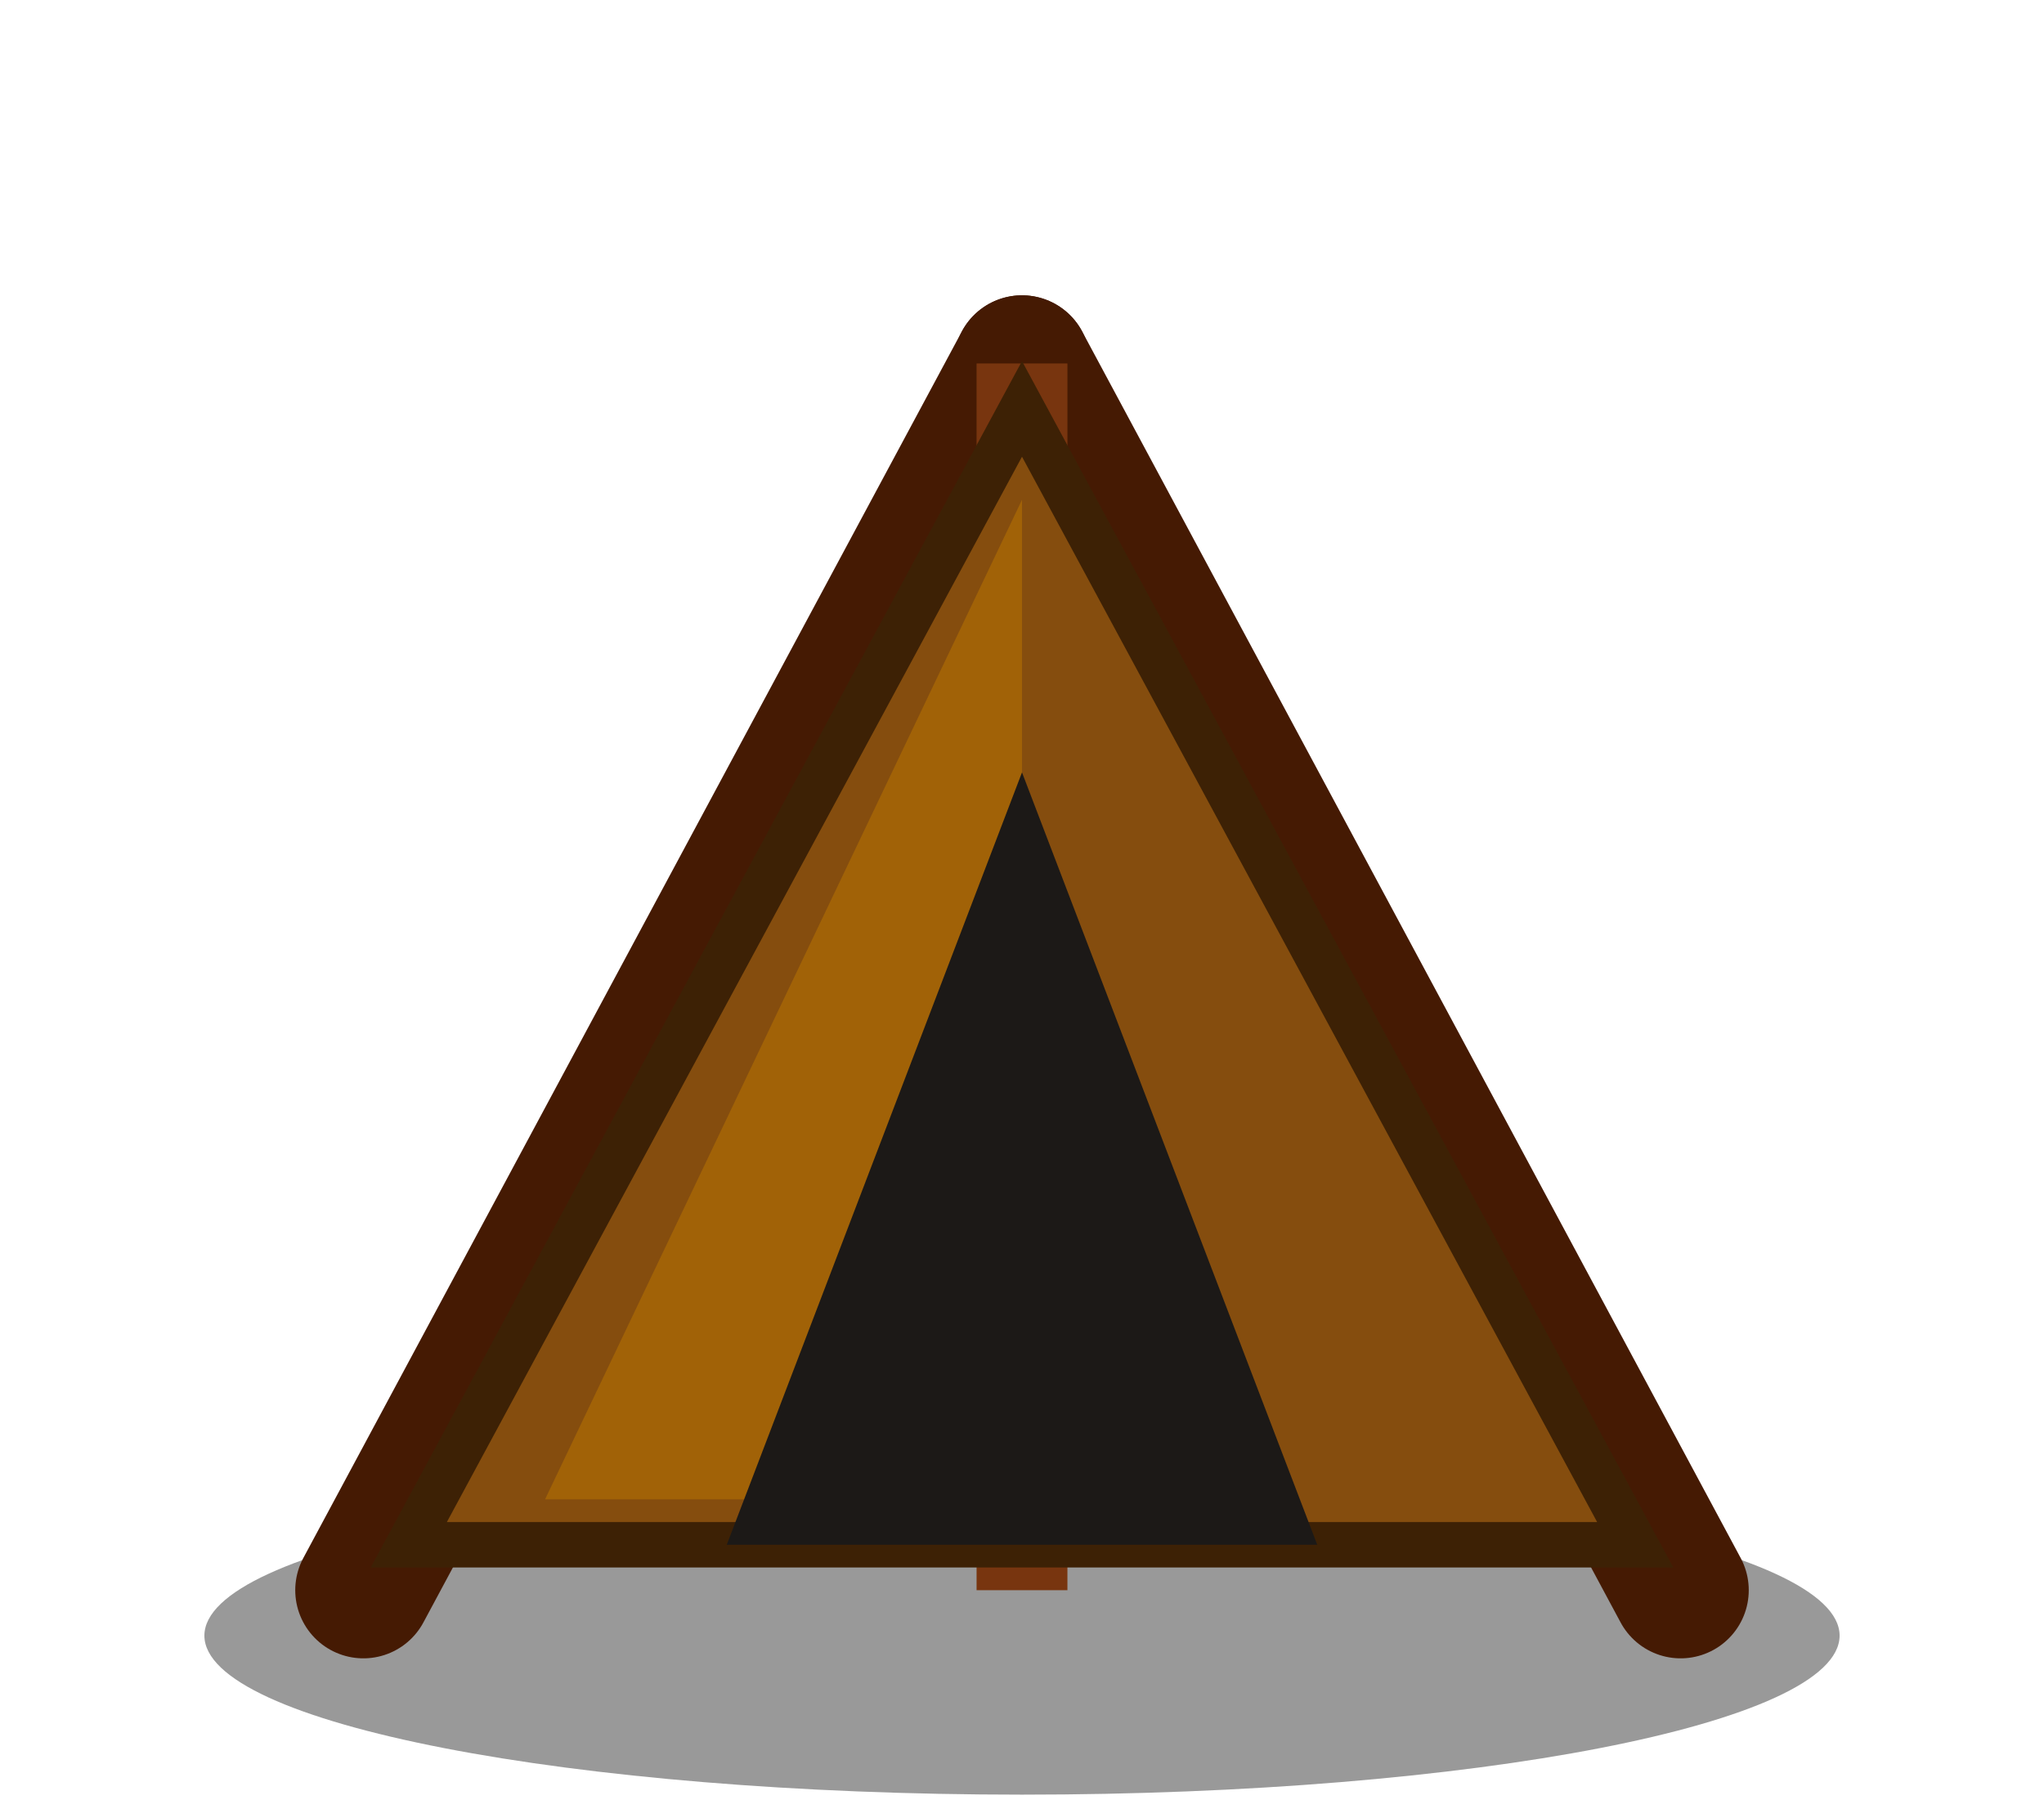
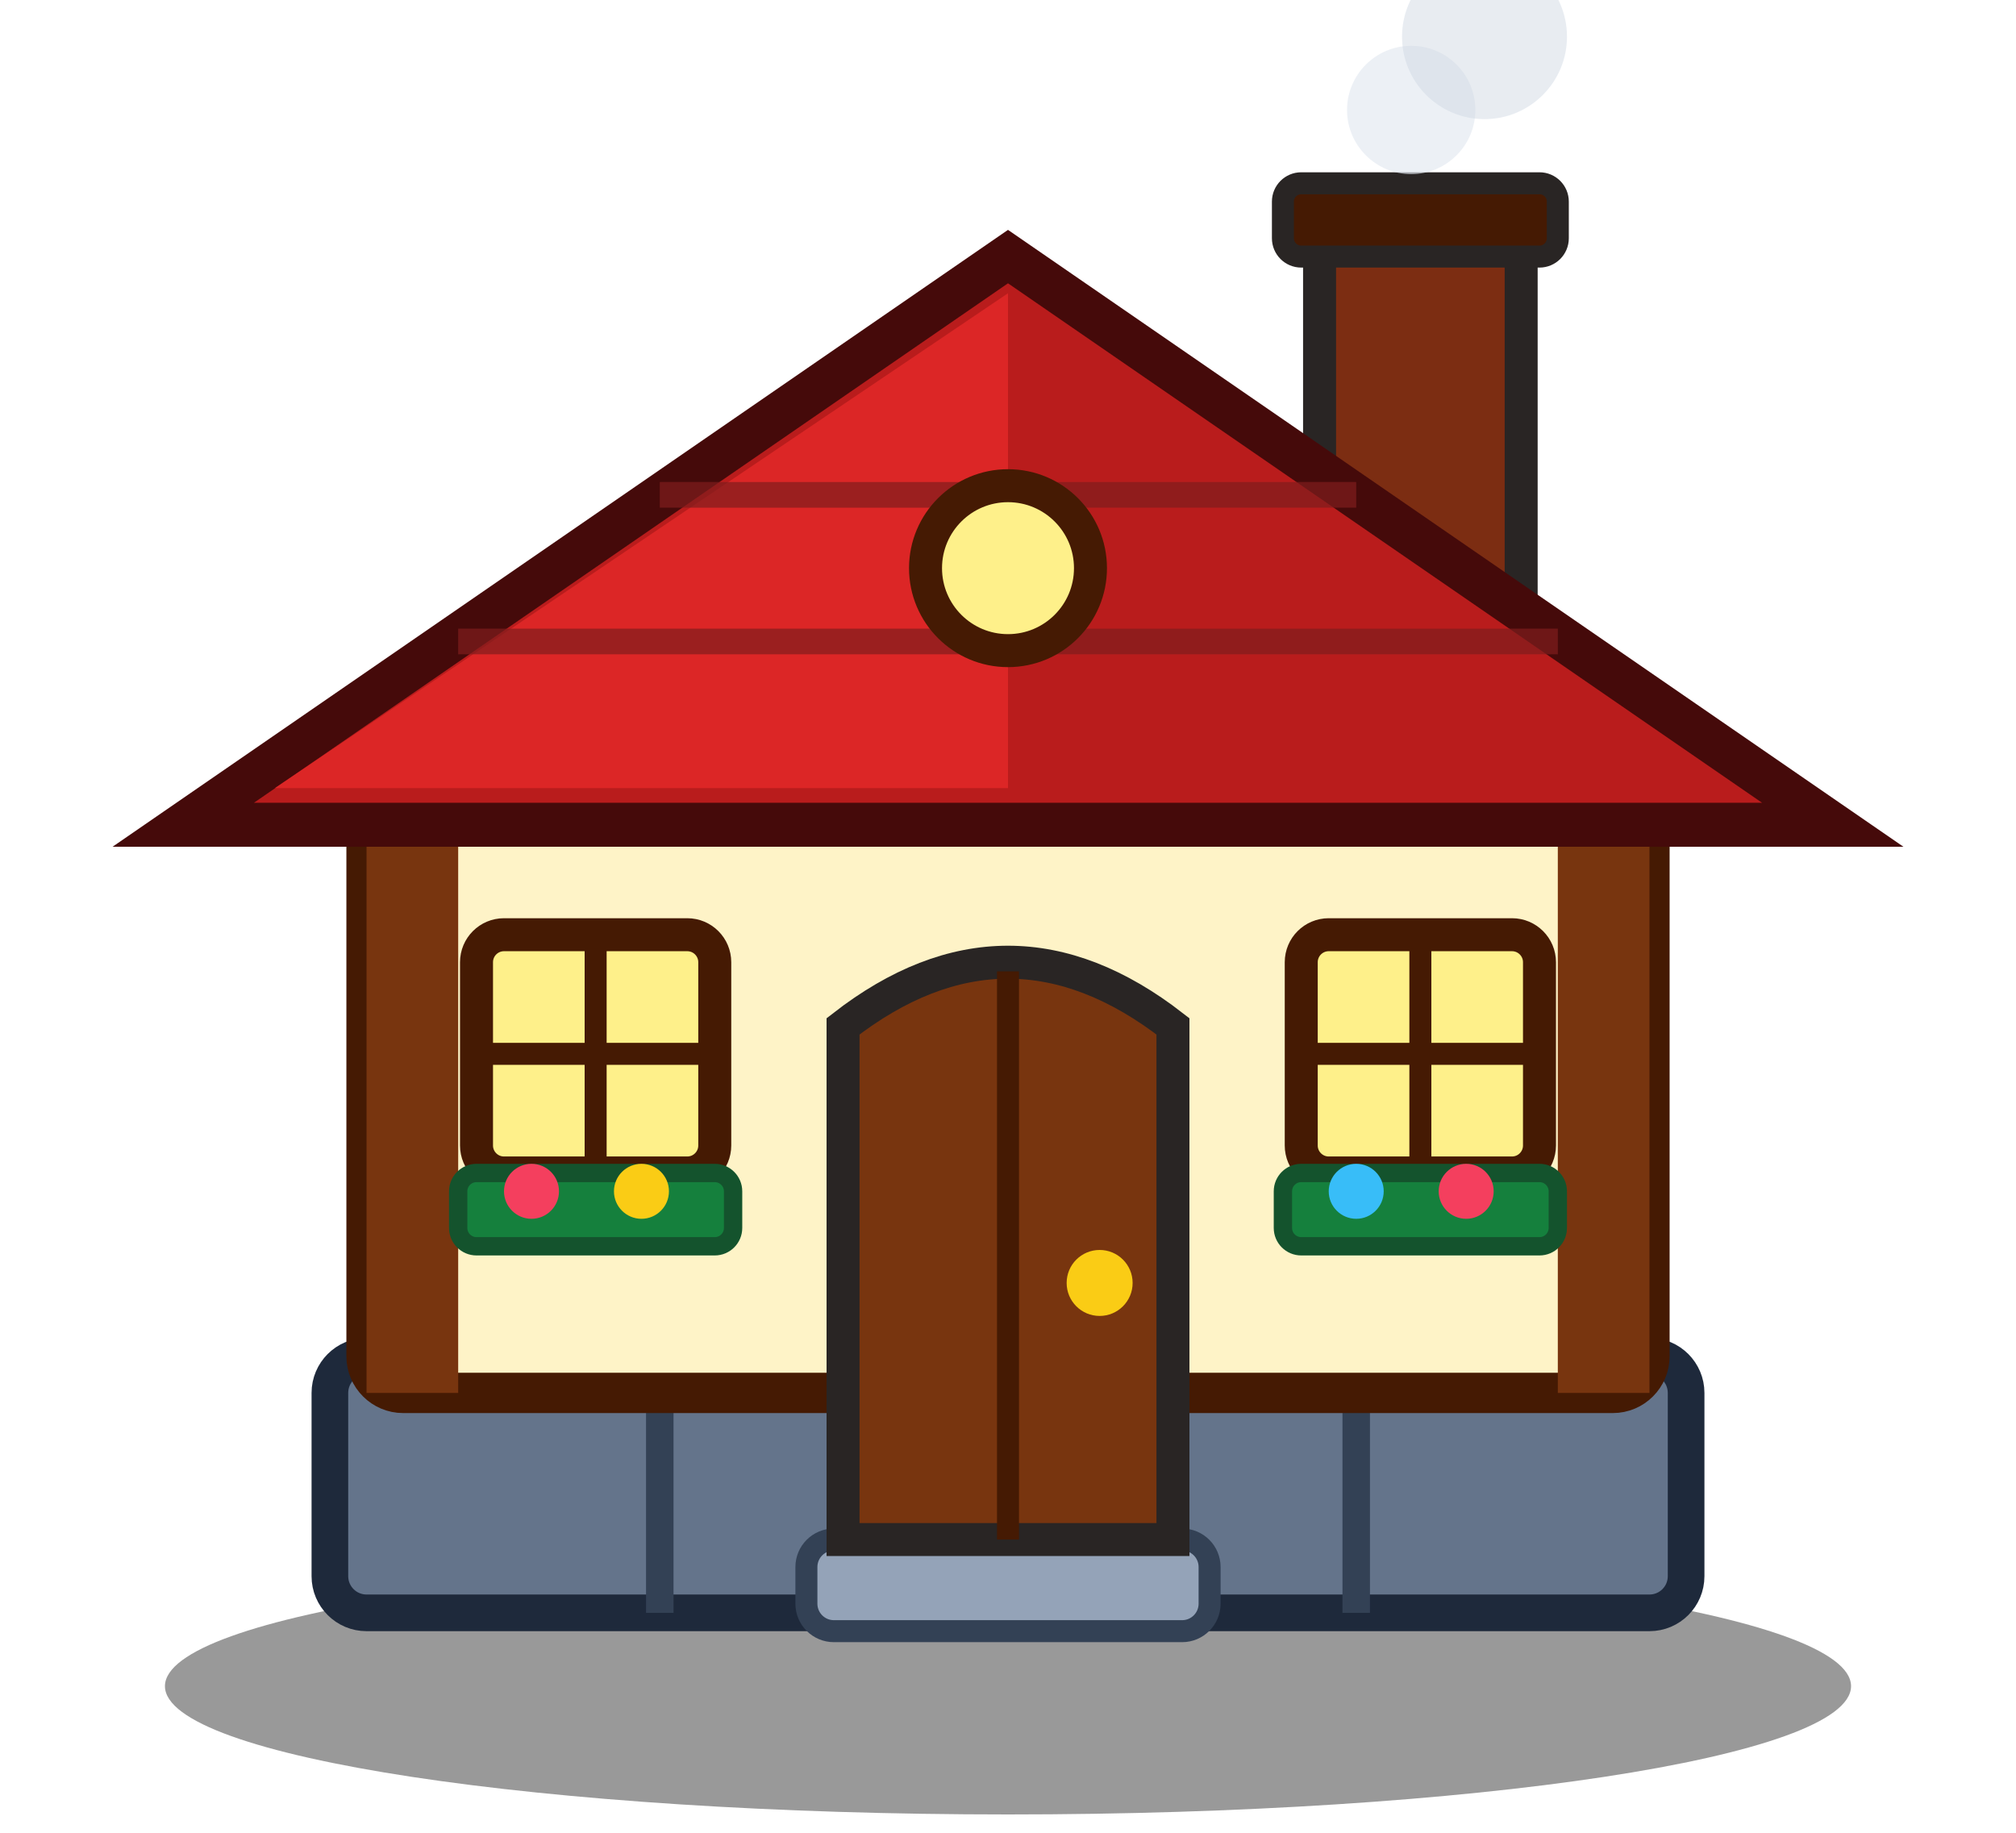
- <svg xmlns="http://www.w3.org/2000/svg" viewBox="0 0 90 80" width="90" height="80">
-   <ellipse cx="45" cy="72" rx="36" ry="7" fill="#000" opacity="0.4" />
-   <line x1="16" y1="70" x2="45" y2="16" stroke="#451a03" stroke-width="6" stroke-linecap="round" />
-   <line x1="74" y1="70" x2="45" y2="16" stroke="#451a03" stroke-width="6" stroke-linecap="round" />
-   <line x1="45" y1="16" x2="45" y2="70" stroke="#78350f" stroke-width="4" />
-   <polygon points="45,18 18,68 72,68" fill="#854d0e" stroke="#3d2105" stroke-width="2" />
-   <polygon points="45,22 24,66 45,66" fill="#a16207" />
-   <polygon points="45,34 32,68 58,68" fill="#1c1917" />
+ <svg xmlns="http://www.w3.org/2000/svg" viewBox="0 0 110 100" width="110" height="100">
+   <ellipse cx="55" cy="92" rx="46" ry="7" fill="#000" opacity="0.4" />
+   <rect x="72" y="12" width="11" height="28" rx="1" fill="#7c2d12" stroke="#292524" stroke-width="1.8" />
+   <rect x="70" y="10" width="15" height="4" rx="1" fill="#451a03" stroke="#292524" stroke-width="1.2" />
+   <circle cx="77" cy="6" r="3.5" fill="#e2e8f0" opacity="0.65" />
+   <circle cx="81" cy="2" r="4.5" fill="#cbd5e1" opacity="0.45" />
+   <rect x="18" y="74" width="74" height="14" rx="2" fill="#64748b" stroke="#1e293b" stroke-width="2" />
+   <line x1="36" y1="74" x2="36" y2="88" stroke="#334155" stroke-width="1.5" />
+   <line x1="55" y1="74" x2="55" y2="88" stroke="#334155" stroke-width="1.5" />
+   <line x1="74" y1="74" x2="74" y2="88" stroke="#334155" stroke-width="1.5" />
+   <rect x="20" y="42" width="70" height="34" rx="2" fill="#fef3c7" stroke="#451a03" stroke-width="2.2" />
+   <rect x="20" y="42" width="5" height="34" fill="#78350f" />
+   <rect x="85" y="42" width="5" height="34" fill="#78350f" />
+   <rect x="20" y="42" width="70" height="4" fill="#78350f" />
+   <rect x="44" y="84" width="22" height="5" rx="1.5" fill="#94a3b8" stroke="#334155" stroke-width="1.2" />
+   <path d="M46,84 L46,56 Q55,49 64,56 L64,84 Z" fill="#78350f" stroke="#292524" stroke-width="1.8" />
+   <line x1="55" y1="53" x2="55" y2="84" stroke="#451a03" stroke-width="1.2" />
+   <circle cx="60" cy="70" r="1.8" fill="#facc15" />
+   <rect x="26" y="51" width="13" height="13" rx="1.5" fill="#fef08a" stroke="#451a03" stroke-width="1.8" />
+   <line x1="32.5" y1="51" x2="32.5" y2="64" stroke="#451a03" stroke-width="1.2" />
+   <line x1="26" y1="57.5" x2="39" y2="57.5" stroke="#451a03" stroke-width="1.2" />
+   <rect x="25" y="64" width="15" height="4" rx="1" fill="#15803d" stroke="#14532d" stroke-width="1" />
+   <circle cx="29" cy="65" r="1.5" fill="#f43f5e" />
+   <circle cx="35" cy="65" r="1.5" fill="#facc15" />
+   <rect x="71" y="51" width="13" height="13" rx="1.5" fill="#fef08a" stroke="#451a03" stroke-width="1.8" />
+   <line x1="77.5" y1="51" x2="77.5" y2="64" stroke="#451a03" stroke-width="1.2" />
+   <line x1="71" y1="57.5" x2="84" y2="57.5" stroke="#451a03" stroke-width="1.2" />
+   <rect x="70" y="64" width="15" height="4" rx="1" fill="#15803d" stroke="#14532d" stroke-width="1" />
+   <circle cx="74" cy="65" r="1.5" fill="#38bdf8" />
+   <circle cx="80" cy="65" r="1.5" fill="#f43f5e" />
+   <polygon points="55,14 10,45 100,45" fill="#b91c1c" stroke="#450a0a" stroke-width="2.4" />
+   <polygon points="55,16 15,43 55,43" fill="#dc2626" />
+   <line x1="25" y1="35" x2="85" y2="35" stroke="#7f1d1d" stroke-width="1.4" opacity="0.7" />
+   <line x1="36" y1="27" x2="74" y2="27" stroke="#7f1d1d" stroke-width="1.4" opacity="0.7" />
+   <circle cx="55" cy="31" r="4.5" fill="#fef08a" stroke="#451a03" stroke-width="1.8" />
</svg>
